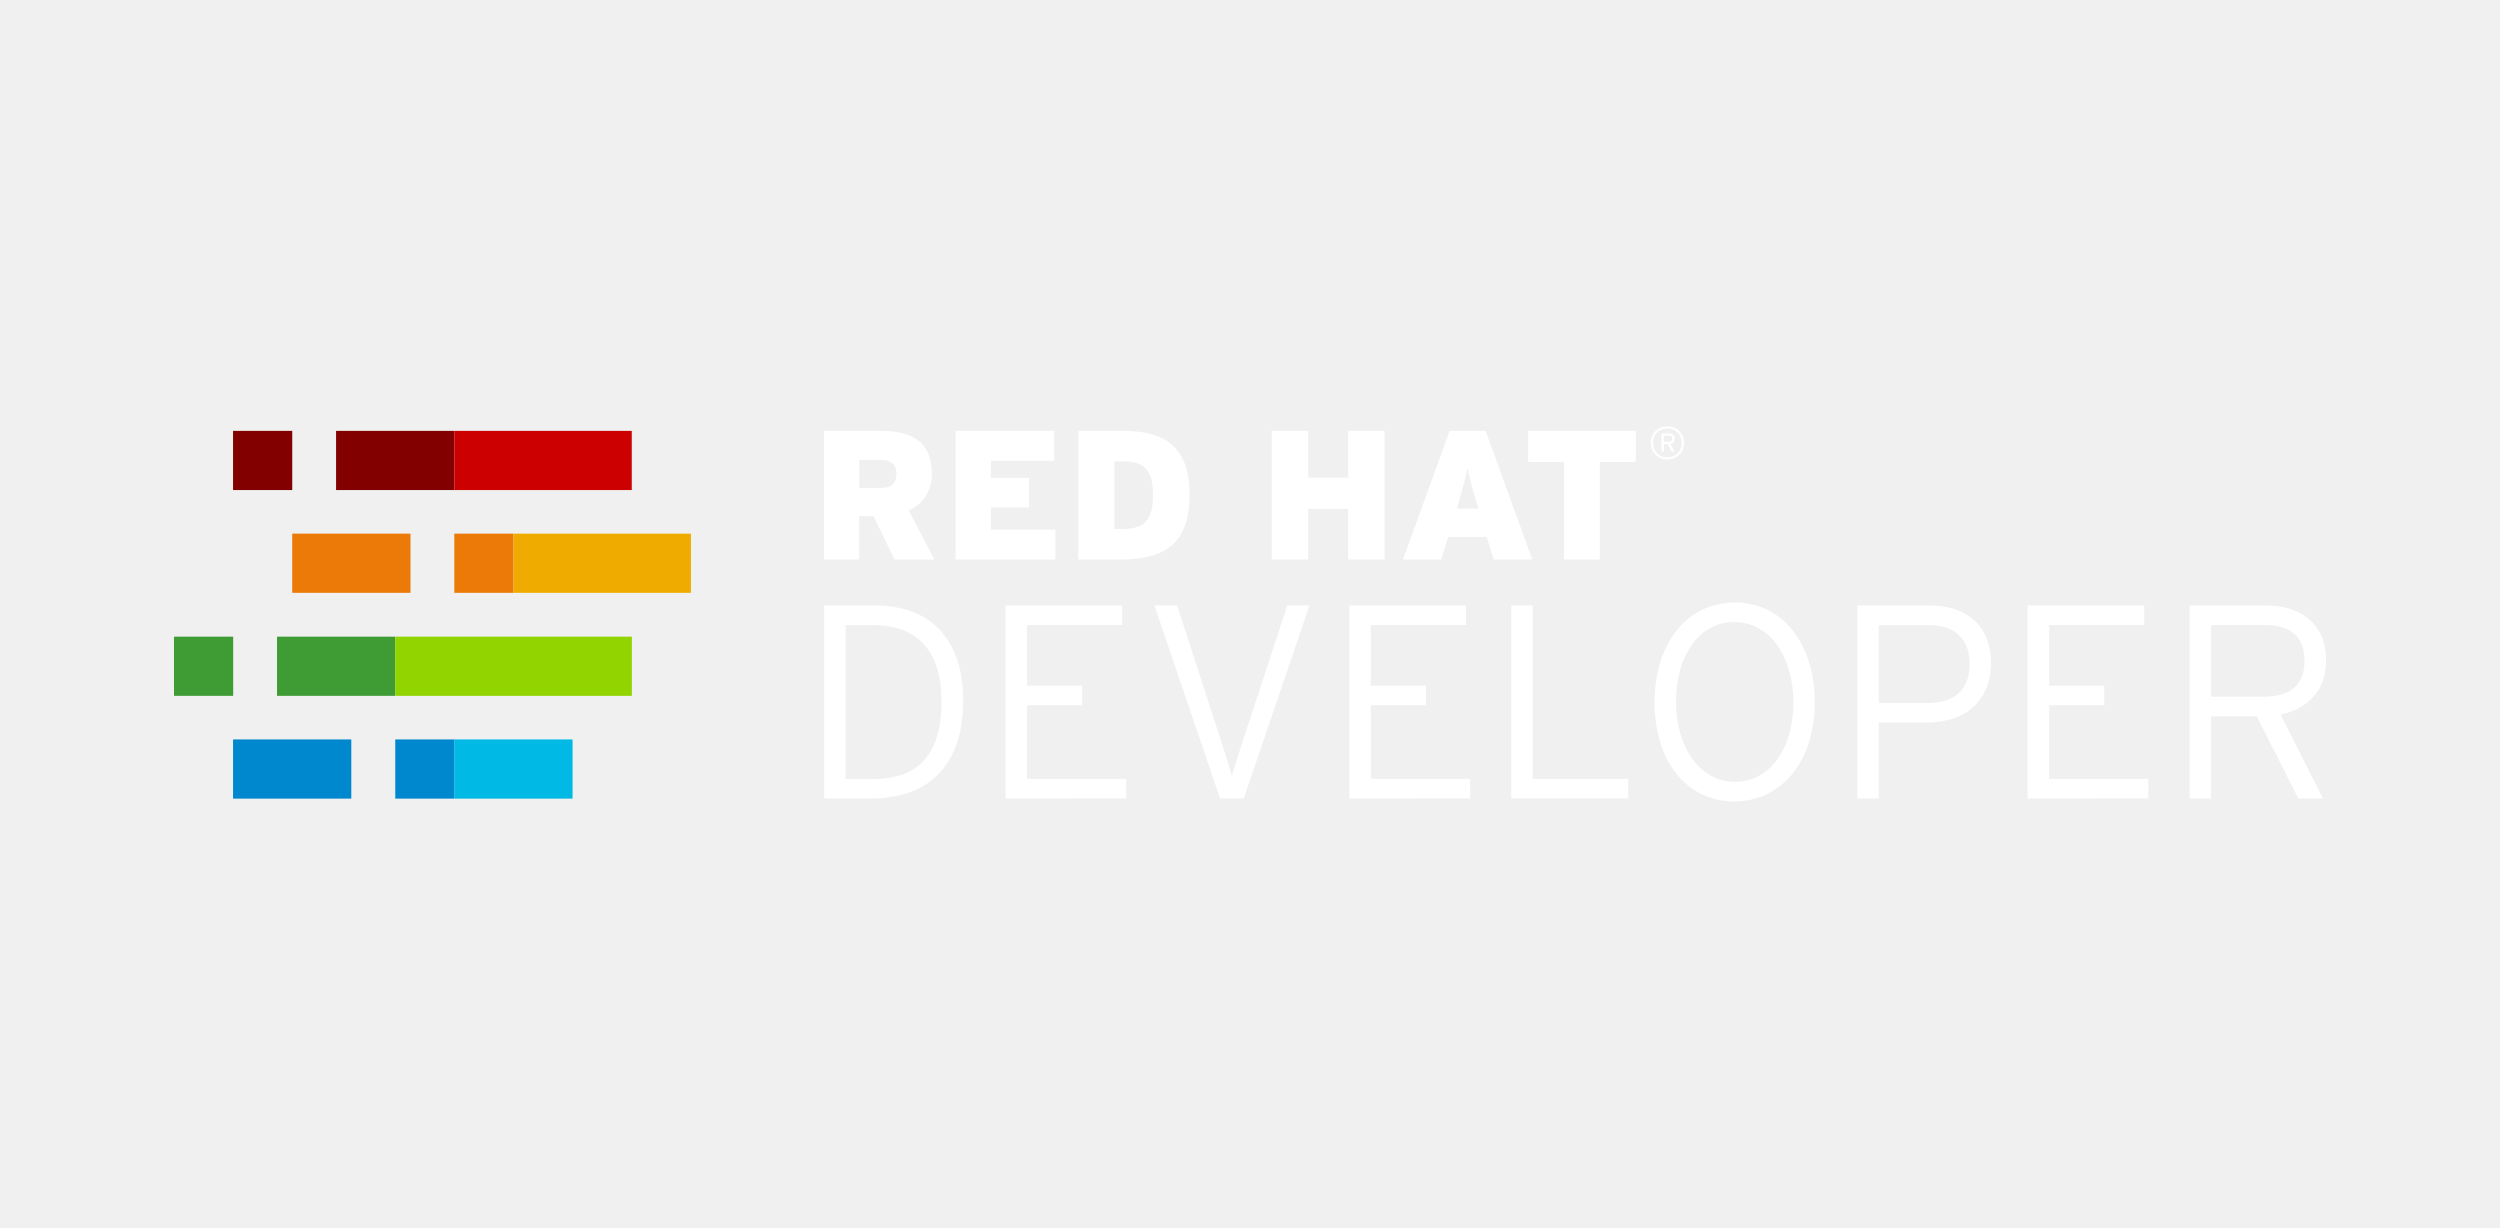
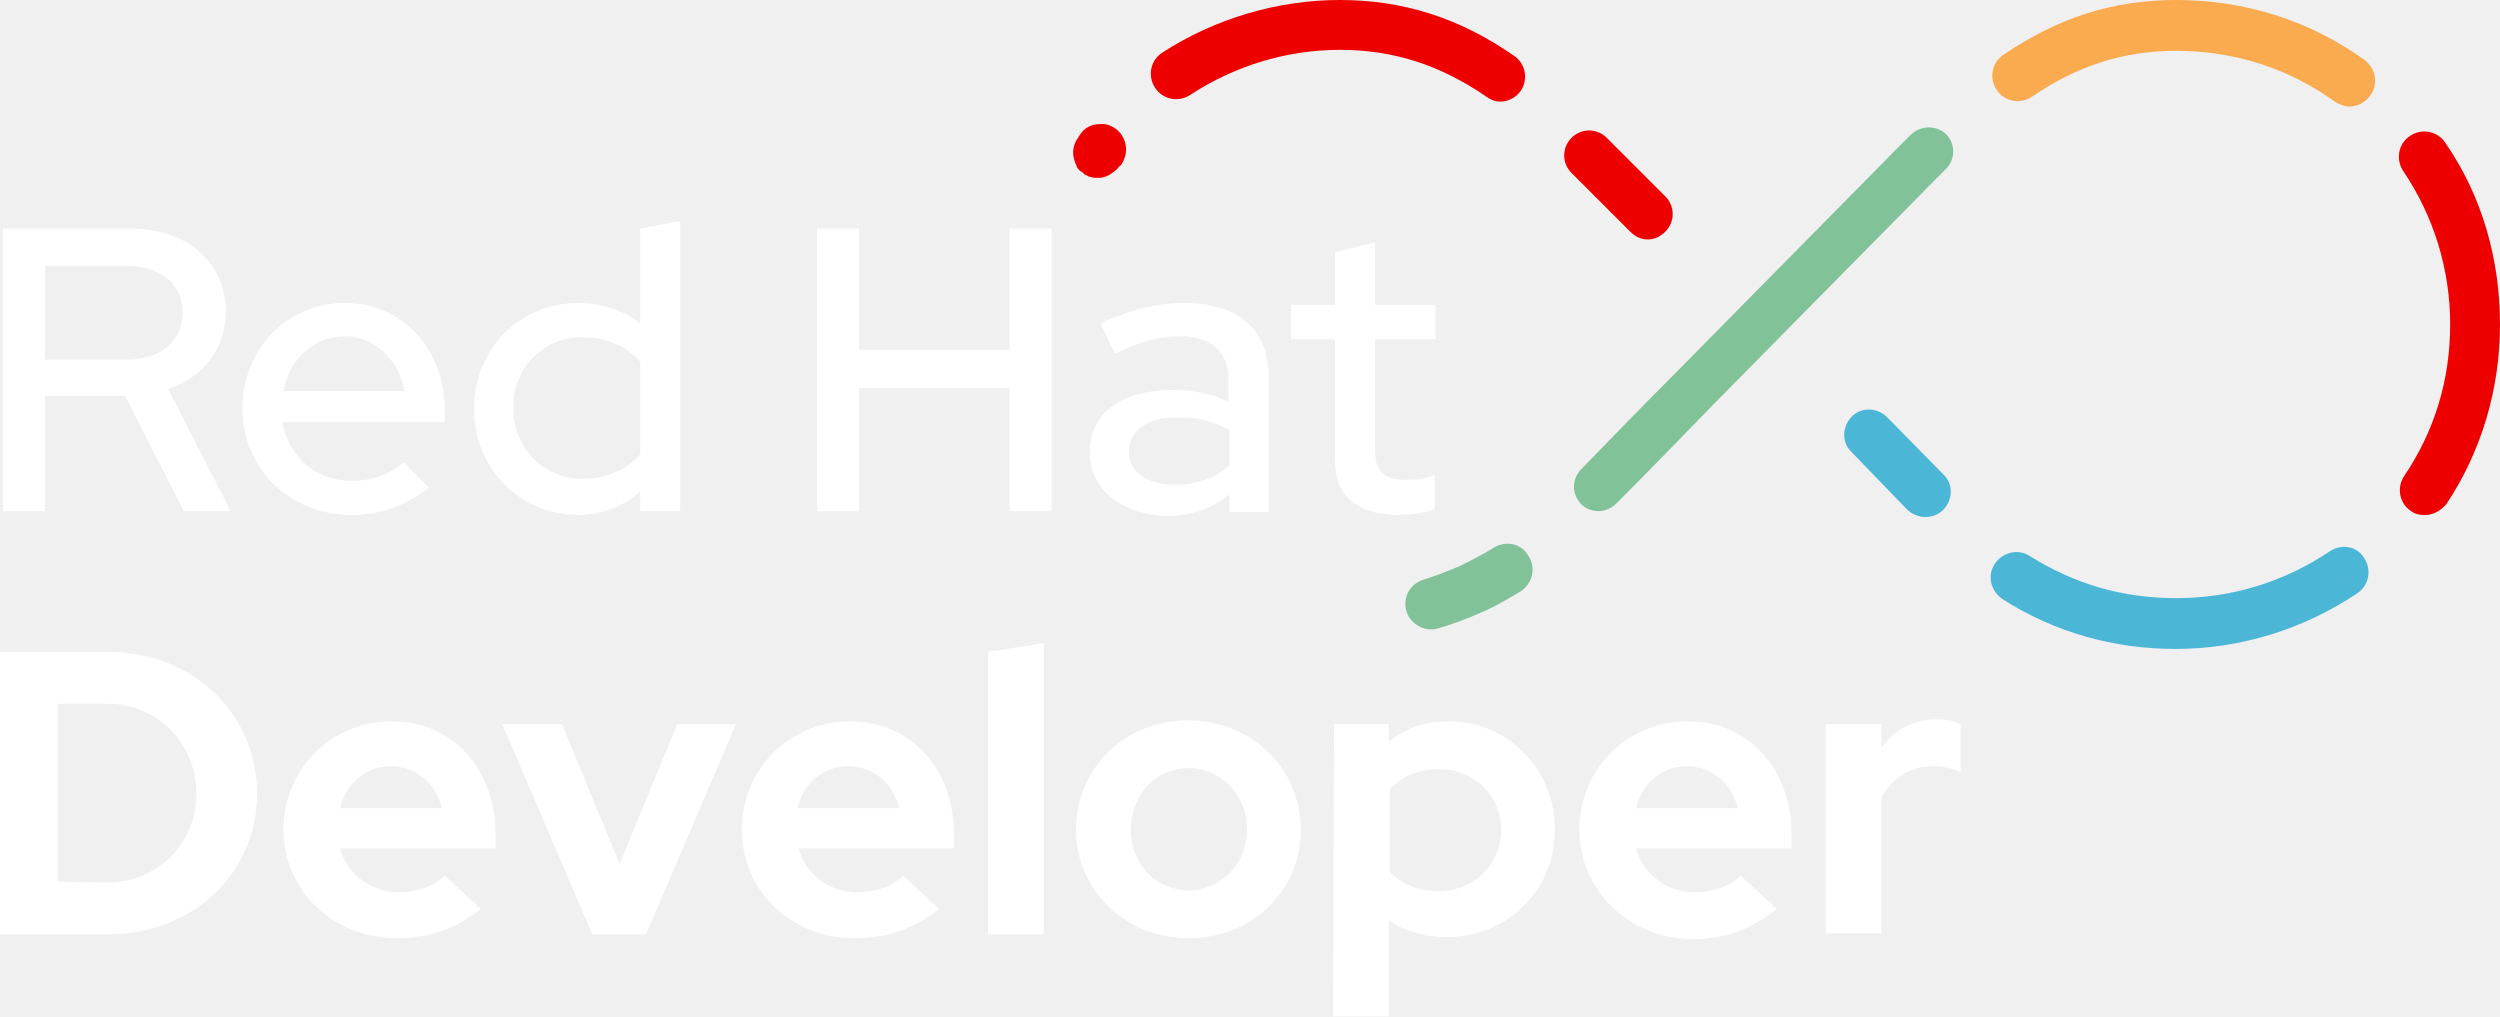
- <svg xmlns="http://www.w3.org/2000/svg" version="1.1" id="Layer_1" x="0" y="0" viewBox="0 0 2036 1000" xml:space="preserve">
-   <style>.st0{fill:#820000}.st1{fill:#ec7a08}.st2{fill:#0088ce}.st3{fill:#3f9c35}</style>
-   <path class="st0" d="M189.8 350.9H238v48.2h-48.2z" />
-   <path class="st1" d="M238 434.6h96.3v48.2H238z" />
-   <path class="st2" d="M189.8 602.2h96.3v48.2h-96.3z" />
-   <path class="st3" d="M141.7 518.5h48.2v48.2h-48.2z" />
-   <path class="st0" d="M273.7 350.9H370v48.2h-96.3z" />
-   <path class="st1" d="M370 434.6h48.2v48.2H370z" />
-   <path class="st2" d="M321.9 602.2h48.2v48.2h-48.2z" />
-   <path class="st3" d="M225.6 518.5h96.3v48.2h-96.3z" />
-   <path fill="#c00" d="M370 350.9h144.5v48.2H370z" />
-   <path fill="#f0ab00" d="M418.2 434.6h144.5v48.2H418.2z" />
-   <path fill="#00b9e4" d="M370 602.2h96.3v48.2H370z" />
-   <path fill="#92d400" d="M321.9 518.5h192.7v48.2H321.9z" />
-   <path d="M778.6 607.1c-3.8 10.1-9.1 18.4-15.8 24.8-6.8 6.4-14.9 11.2-23.8 14-9.5 3-19.4 4.4-29.4 4.4h-38.4V493.1h41.5c9.7-.1 19.4 1.4 28.6 4.5 8.5 2.9 16.3 7.6 22.7 14 6.7 6.9 11.8 15.1 15 24.2 3.6 9.7 5.4 21.3 5.4 34.8 0 14.2-2 26.4-5.8 36.5zM752.7 525c-9.4-10.6-23.2-15.9-41.3-15.9h-22.7v125.3h23.1c7.8.1 15.5-1.1 22.9-3.5 6.6-2.2 12.5-6 17.3-11.1 4.8-5.1 8.5-11.6 11-19.7s3.8-17.6 3.8-28.9c0-20.1-4.7-35.5-14.1-46.2zm66.2 125.3V493.1h95V509h-77.5v49.4h44.9v15.9h-44.9v60h80.8v15.9l-98.3.1zm194 0h-19.3l-53.4-157.2h18.4l35 107.6c.7 2.4 1.6 5.1 2.6 8.1s1.9 6 2.8 8.9c.9 2.9 1.7 5.7 2.5 8.2s1.3 4.5 1.8 5.8c.4-1.3 1-3.3 1.8-6 .7-2.7 1.6-5.5 2.6-8.4 1-3 1.9-6 2.9-9.1 1-3.1 1.8-5.7 2.6-8l35.2-107.1h18l-53.5 157.2zm86 0V493.1h95V509h-77.5v49.4h44.9v15.9h-44.9v60h80.8v15.9l-98.3.1zm131.9 0V493.1h17.5v141.2h77.7v15.9h-95.2zm242.5-46.1c-2.8 9.3-7.3 18-13.4 25.7-5.6 7.1-12.7 12.8-20.8 16.8-16.9 8-36.4 8.1-53.3.1-8-4-15-9.7-20.6-16.7-5.9-7.6-10.4-16.3-13.1-25.6-3.2-10.6-4.7-21.5-4.6-32.6-.1-11.1 1.5-22.1 4.7-32.7 2.8-9.3 7.3-18 13.2-25.7 5.6-7.1 12.6-12.8 20.7-16.8 16.9-8 36.4-8.1 53.3-.1 8 4 15 9.7 20.5 16.7 5.9 7.7 10.4 16.3 13.2 25.6 3.3 10.5 4.9 21.5 4.8 32.6.2 11.1-1.4 22.1-4.6 32.7zm-16.5-59.1c-2.2-7.4-5.6-14.4-10.2-20.7-4-5.5-9.3-10-15.3-13.2-5.9-3.1-12.4-4.7-19.1-4.6-6.5 0-13 1.5-18.8 4.6-5.9 3.2-11 7.6-14.9 13-4.5 6.2-7.8 13.1-9.9 20.4-2.5 8.7-3.7 17.8-3.6 26.8-.1 9.1 1.1 18.1 3.7 26.8 2.2 7.4 5.6 14.4 10.2 20.7 4 5.5 9.2 10 15.1 13.2 5.9 3.1 12.4 4.7 19.1 4.6 6.6 0 13-1.5 18.9-4.6 5.9-3.1 11-7.6 15-13 4.5-6.2 7.8-13.1 9.9-20.4 2.5-8.7 3.7-17.8 3.6-26.8.1-9-1.2-18.1-3.7-26.8zm160.8 15.7c-2.5 5.8-6.2 11-10.9 15.3-4.9 4.3-10.6 7.4-16.8 9.3-7 2.2-14.3 3.2-21.6 3.1h-38.2v61.8h-17.5V493.1h58.8c6.7-.1 13.4.9 19.9 2.8 5.8 1.7 11.2 4.7 15.8 8.6 4.6 4 8.2 9.1 10.6 14.7 5.1 13.5 5.1 28.3-.1 41.6zm-22.2-43.5c-5.7-5.5-13.9-8.2-24.7-8.2h-40.6v63.5h38.4c23.6 0 35.5-10.6 35.5-31.9 0-10.1-2.9-18-8.6-23.4zm55.9 133V493.1h95V509h-77.5v49.4h44.9v15.9h-44.9v60h80.8v15.9l-98.3.1zm232.9-83.1c-6.7 7.5-15.7 12.4-26.9 14.8l34.6 68.3h-20.2l-33.7-66.9h-37.3v66.9h-17.5V493.1h62.2c6.5-.1 13 .9 19.3 2.7 5.7 1.6 11 4.4 15.5 8.2 4.4 3.8 8 8.5 10.3 13.8 2.5 5.5 3.8 12.1 3.8 19.8 0 12.3-3.3 22.1-10.1 29.6zm-15.6-50.9c-5.5-4.8-13.4-7.3-23.9-7.3h-44v58.4h41.8c11.7 0 20.3-2.4 25.9-7.3s8.4-12.2 8.4-22c0-9.6-2.7-16.9-8.2-21.8zm-498.2-150.1c-1.3 3.2-3.9 5.8-7.1 7-3.4 1.3-7.3 1.3-10.7 0-3.2-1.2-5.8-3.8-7.1-7-1.4-3.5-1.4-7.5 0-11 1.3-3.2 3.9-5.8 7.1-7 3.4-1.3 7.2-1.3 10.7 0 3.2 1.2 5.8 3.8 7.1 7 1.4 3.6 1.4 7.5 0 11zm-1.7-10.3c-1.1-2.8-3.4-5-6.2-6.1-3-1.1-6.2-1.1-9.2 0-2.8 1.1-5 3.3-6.2 6.1-1.2 3.1-1.2 6.5 0 9.6.6 1.4 1.4 2.7 2.5 3.7s2.3 1.9 3.7 2.4c3 1.1 6.2 1.1 9.2 0 2.8-1.1 5.1-3.3 6.2-6.1 1.2-3.1 1.2-6.5 0-9.6zm-5.7 4.2c-.7.7-1.5 1.3-2.5 1.5l3.3 6.4h-2.3l-3.2-6.2h-3.2v6.2h-2v-15h6.1c1.2-.1 2.4.3 3.4 1 1 .8 1.5 2 1.4 3.2-.1 1.1-.4 2.1-1 2.9zm-1.8-4.7c-.6-.5-1.4-.7-2.2-.6h-4v5h3.8c2.1 0 3.1-.8 3.1-2.5 0-.7-.2-1.4-.7-1.9zM728.5 455.7l-17.1-35.3h-11.7v35.3h-28.6V350.9H718c24.5 0 40.9 9.3 40.9 34.1 0 15.7-7.3 25.5-18.9 30.7l21 40h-32.5zm-11.2-81.2h-17.5v22.9h17.1c9.4 0 13.2-4.2 13.2-11.7-.1-6.5-3.7-11.2-12.8-11.2zm61 81.2V350.9h80.2v24.4H807v13.9h31v24.1h-31v18h52.5v24.4h-81.2zm133.9 0h-34V350.9h36.7c32.9 0 53.9 12.4 53.9 51.8s-19.5 53-56.6 53zm2.5-80h-7.2v55.1h6.3c18.1 0 25.2-6.9 25.2-27.7 0-19.3-6.2-27.4-24.3-27.4zm183.3 80v-41.3h-32.6v41.3h-29.7V350.9h29.7V389h32.6v-38.1h29.6v104.8H1098zm118.5 0l-5.7-18.4h-31.4l-5.7 18.4h-31.1l38-104.8h29.3l38 104.8h-31.4zm-14.6-48.4c-3.8-13.5-5.4-19.2-6.7-26.2-1.3 7-3 12.9-6.7 26.2l-1.9 6.9h17.4l-2.1-6.9zm100.9-31.1v79.5h-29v-79.5h-29.3v-25.3h87.7v25.3h-29.4z" fill="#fff" />
+ <svg xmlns="http://www.w3.org/2000/svg" viewBox="0.7 0 255.8 104">
+   <path d="M1 23.4h13.1c5.8 0 9.7 3.5 9.7 8.5 0 3.8-2.3 6.7-5.9 7.9l6.4 12.5h-4.8l-6-11.8H5.3v11.8H1V23.4zm12.7 13.4c3.4 0 5.7-1.9 5.7-4.8s-2.3-4.8-5.7-4.8H5.3v9.6h8.4zm11.8 5C25.5 35.7 30.1 31 36 31s10.2 4.7 10.2 11v1.2H29.6c.6 3.5 3.4 6 7.1 6 2.1 0 4-.7 5.3-1.9l2.6 2.6c-2.5 1.9-5 2.8-8.1 2.8-6.2-.1-11-4.8-11-10.9zM42.1 40c-.6-3.2-3.1-5.6-6.1-5.6-3.1 0-5.7 2.3-6.3 5.6h12.4zm7.1 1.8c0-6.1 4.7-10.8 10.7-10.8 2.3 0 4.5.7 6.3 2.1v-9.7l4.1-.8v29.7h-4.1v-2c-1.7 1.5-4 2.4-6.4 2.4-6-.1-10.6-4.8-10.6-10.9zm17 4.7V37c-1.4-1.6-3.5-2.5-5.9-2.5-4 0-7.1 3.1-7.1 7.2s3.1 7.3 7.1 7.3c2.4 0 4.5-.9 5.9-2.5zm18.1-23.1h4.3v12.4H104V23.4h4.3v28.9H104V39.7H88.6v12.6h-4.3V23.4zm27.9 22.9c0-4 3.2-6.4 8.5-6.4 2 0 4 .4 5.7 1.2v-2.2c0-3-1.8-4.5-5.1-4.5-1.9 0-3.9.5-6.5 1.8l-1.5-3.1c3.2-1.5 5.9-2.1 8.6-2.1 5.5 0 8.6 2.7 8.6 7.5v13.9h-4v-1.8c-1.9 1.5-4 2.2-6.5 2.2-4.6-.2-7.8-2.8-7.8-6.5zm8.7 3.3c2.2 0 4-.6 5.6-2V44c-1.6-.9-3.3-1.3-5.4-1.3-3 0-4.9 1.4-4.9 3.5s1.9 3.4 4.7 3.4zm16.4-2.5V34.7h-4.5v-3.5h4.5v-5.4l4.1-1v6.4h6.2v3.5h-6.2v11.4c0 2.1.9 3 3.1 3 1.2 0 2-.1 3-.5v3.5c-1.1.4-2.7.6-3.9.6-4.1-.1-6.3-2-6.3-5.6zM.7 66.7h11.1C20.4 66.7 27 73 27 81.2s-6.6 14.4-15.3 14.4H.7V66.7zm11 23.6c5.1 0 9.1-4 9.1-9.1s-4-9.2-9.1-9.2H6.6v18.2l5.1.1zm18-5.4c0-6.2 4.9-11.1 11.1-11.1s10.6 4.9 10.6 11.5v1.5H35.5c.7 2.6 3.1 4.5 6 4.5 1.9 0 3.6-.6 4.7-1.7l3.7 3.4c-2.5 2-5.2 3-8.6 3-6.5 0-11.6-4.9-11.6-11.1zm16.2-2.2c-.6-2.6-2.7-4.3-5.2-4.3s-4.6 1.7-5.2 4.3h10.4zm6.2-8.6h6.1l5.9 14.3L70 74.1h6l-9.2 21.5h-5.5l-9.2-21.5zm24.5 10.8c0-6.2 4.9-11.1 11.1-11.1s10.6 4.9 10.6 11.5v1.5H82.4c.7 2.6 3.1 4.5 6 4.5 1.9 0 3.6-.6 4.7-1.7l3.7 3.4c-2.6 2-5.2 3-8.7 3-6.5 0-11.5-4.9-11.5-11.1zm16.1-2.2c-.6-2.6-2.7-4.3-5.2-4.3s-4.6 1.7-5.2 4.3h10.4zm9.1-16l5.7-.9v29.8h-5.7V66.7zm9 18.2c0-6.3 5-11.2 11.5-11.2 6.4 0 11.5 4.9 11.5 11.2s-5 11.1-11.5 11.1c-6.4 0-11.5-4.9-11.5-11.1zm17.5 0c0-3.5-2.6-6.3-6-6.3s-5.9 2.8-5.9 6.3 2.6 6.2 5.9 6.2 6-2.7 6-6.2zm8.9-10.8h5.6v1.8c1.7-1.4 3.8-2.1 6.1-2.1 6.1 0 10.9 4.9 10.9 11.1s-4.9 11-11.1 11c-2.1 0-4.2-.6-5.9-1.7v9.8h-5.7l.1-29.9zm17.1 10.8c0-3.5-2.8-6.2-6.3-6.2-2.1 0-3.9.7-5.1 2.1v8.4c1.2 1.3 3.1 2 5.1 2 3.6-.1 6.3-2.8 6.3-6.3zm8 0c0-6.2 4.9-11.1 11.1-11.1 6.2 0 10.6 4.9 10.6 11.5v1.5h-15.9c.7 2.6 3.1 4.5 6 4.5 1.9 0 3.6-.6 4.7-1.7l3.7 3.4c-2.6 2.1-5.3 3.1-8.7 3.1-6.4-.1-11.5-5-11.5-11.2zm16.2-2.2c-.6-2.6-2.7-4.3-5.2-4.3s-4.6 1.7-5.2 4.3h10.4zm9-8.6h5.7v2.4c1.4-1.9 3.3-2.9 5.7-2.9 1.2 0 1.8.2 2.4.5V79c-.8-.4-1.9-.6-2.9-.6-2.2 0-4.1 1.2-5.2 3.2v13.9h-5.7V74.1z" fill="#FFF" />
+   <path fill="#E00" d="M114.9 13.2c-.3-.2-.9-.6-1.7-.5-.8 0-1.6.4-2 1.1-.1.1-.1.2-.2.3-.5.7-.6 1.5-.4 2.2.1.3.2.6.3.8.1.2.3.4.5.5.1.1.2.1.2.2 0 0 .1.1.2.1.2.1.3.2.5.2.2.1.5.1.8.1.4 0 .7-.1 1.1-.3.3-.2.6-.4.8-.6.1-.1.2-.3.4-.4 1-1.5.4-3-.5-3.7z" />
+   <path fill="#82C299" d="M153.6 56c-1.1.7-2.3 1.3-3.5 1.9-1.2.5-2.4 1-3.7 1.4-1.4.4-2.2 1.8-1.8 3.2.3 1.1 1.4 1.9 2.5 1.9.2 0 .5 0 .7-.1 1.5-.4 3-1 4.4-1.6s2.8-1.4 4.1-2.2c1.2-.8 1.6-2.4.8-3.6-.7-1.3-2.3-1.6-3.5-.9z" />
+   <path fill="#E00" d="M169.3 24.5c.7 0 1.3-.3 1.8-.8 1-1 1-2.6 0-3.6l-6-6c-1-1-2.6-1-3.6 0s-1 2.6 0 3.6l6 6c.5.5 1.1.8 1.8.8zm-15.1-14.1c.8 0 1.6-.4 2.1-1.1.8-1.2.5-2.8-.7-3.6C150 1.8 144.2 0 137.8 0S125 1.9 119.6 5.4c-1.2.8-1.5 2.4-.7 3.6s2.4 1.5 3.6.7c4.6-3 9.9-4.6 15.3-4.6s10.2 1.5 15 4.8c.4.3.9.5 1.4.5z" />
+   <path fill="#82C299" d="M196.2 13.8l-1.5 1.5c-7.5 7.6-15.1 15.3-22.4 22.7-3.3 3.3-6.6 6.7-9.8 10-1 1-1 2.6 0 3.6.5.5 1.2.7 1.8.7s1.3-.3 1.8-.8c3.3-3.3 6.6-6.7 9.8-10 7.3-7.4 14.9-15.1 22.4-22.7l1.5-1.5c1-1 1-2.6 0-3.6-1-.9-2.6-.9-3.6.1z" />
+   <path fill="#FAAA4F" d="M242.6 6.1C237 2.1 230.4 0 223.4 0c-6.5 0-12.1 1.8-17.7 5.6-1.2.8-1.5 2.4-.7 3.6s2.4 1.5 3.6.7c4.7-3.2 9.4-4.7 14.8-4.7 5.9 0 11.5 1.8 16.2 5.2.5.3 1 .5 1.5.5.8 0 1.6-.4 2.1-1.1.9-1.2.6-2.8-.6-3.7z" />
+   <path fill="#E00" d="M250.9 14.6c-.8-1.2-2.4-1.5-3.6-.7-1.2.8-1.5 2.4-.7 3.6 3.1 4.6 4.8 10 4.8 15.7s-1.6 10.9-4.7 15.5c-.8 1.2-.5 2.8.7 3.6.4.3.9.4 1.4.4.8 0 1.6-.4 2.2-1.1 3.6-5.4 5.5-11.8 5.5-18.4s-1.8-13.1-5.6-18.6z" />
+   <path fill="#4CB6D6" d="M239.1 56.4c-4.6 3.1-10 4.8-15.7 4.8s-10.5-1.5-15-4.3c-1.2-.8-2.8-.4-3.6.8s-.4 2.8.8 3.6c5.3 3.4 11.4 5.1 17.7 5.1 6.6 0 13.1-2 18.6-5.7 1.2-.8 1.5-2.4.7-3.6-.7-1.2-2.3-1.5-3.5-.7zm-45.3-13.7c-1-1-2.6-1.1-3.6-.1s-1.1 2.6-.1 3.6l5.7 5.9c.5.5 1.2.8 1.9.8.6 0 1.3-.2 1.8-.7 1-1 1.1-2.6.1-3.6l-5.8-5.9z" />
</svg>
